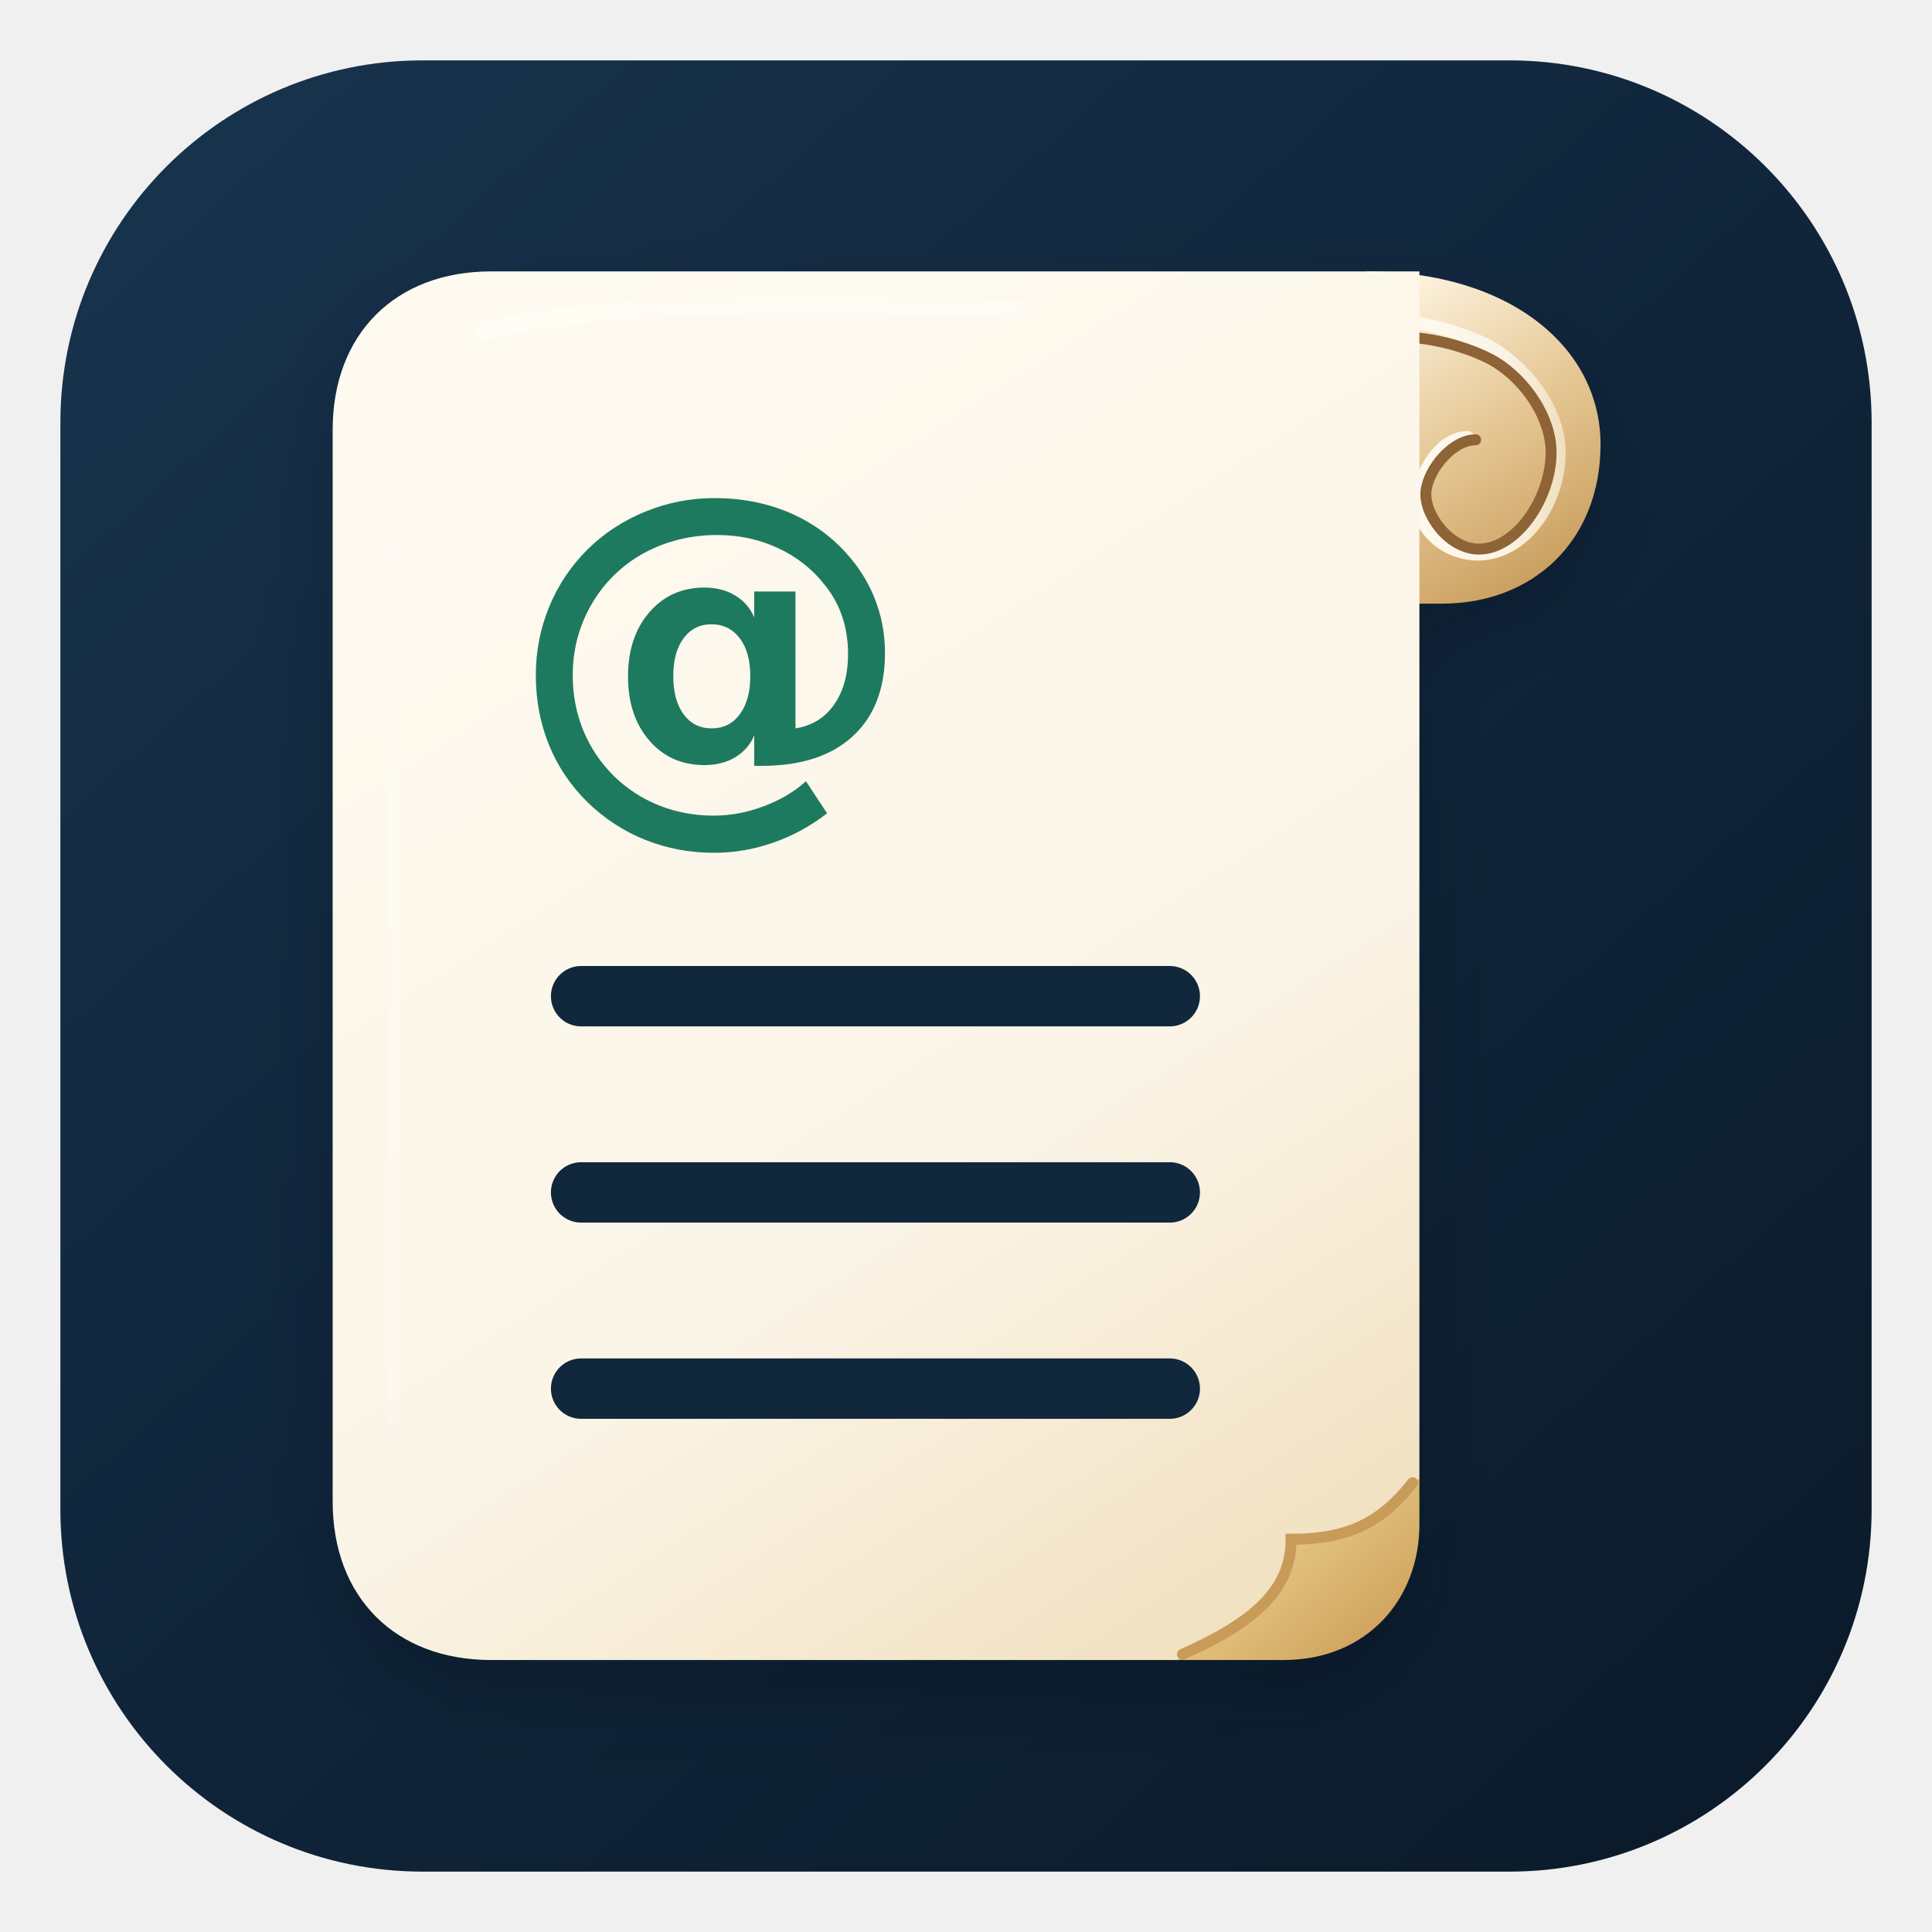
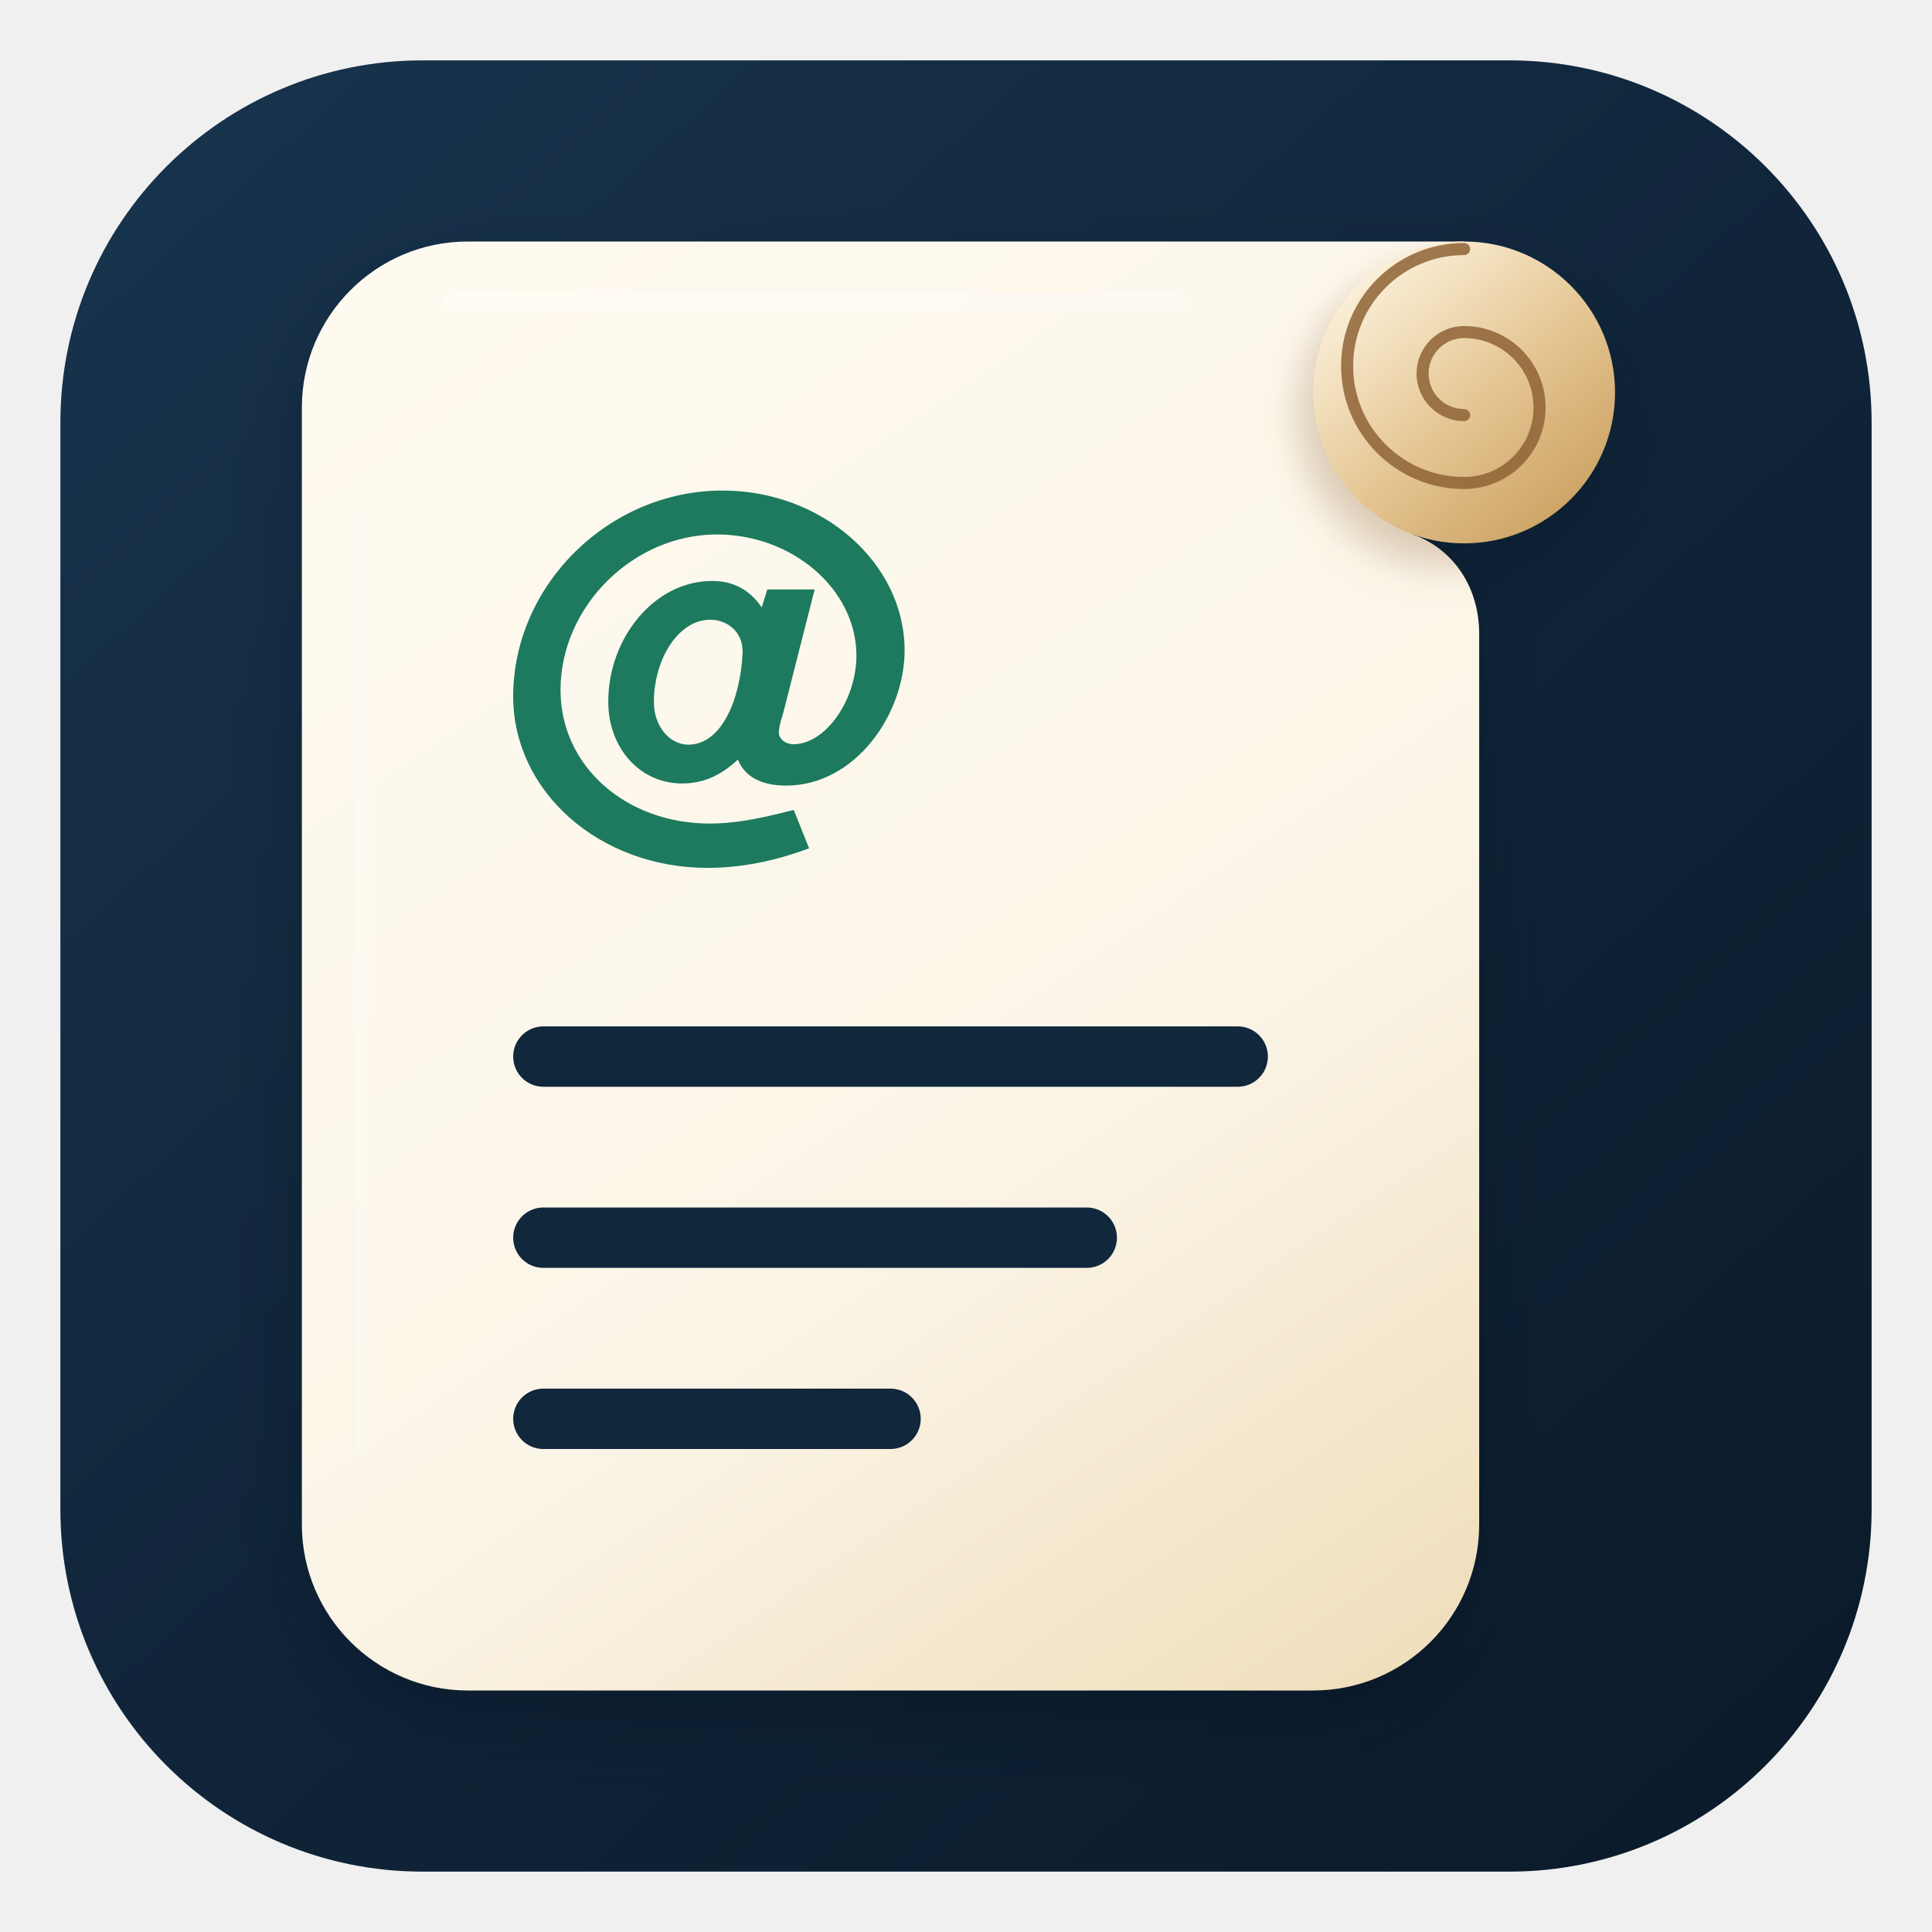
- <svg xmlns="http://www.w3.org/2000/svg" xmlns:xlink="http://www.w3.org/1999/xlink" version="1.1" viewBox="0 0 256 256" id="svg26">
-   <defs id="defs13">
-     <linearGradient id="navy" x1="28" y1="20" x2="226" y2="240" gradientUnits="userSpaceOnUse">
-       <stop offset="0" stop-color="#17324b" id="stop1" />
-       <stop offset="0.5" stop-color="#10253a" id="stop2" />
-       <stop offset="1" stop-color="#0b1b2b" id="stop3" />
+ <svg xmlns="http://www.w3.org/2000/svg" viewBox="0 0 256 256">
+   <defs>
+     <linearGradient gradientUnits="userSpaceOnUse" id="navy" x1="28" y1="20" x2="226" y2="240">
+       <stop offset="0" stop-color="#17324b" />
+       <stop offset="0.5" stop-color="#10253a" />
+       <stop offset="1" stop-color="#0b1b2b" />
    </linearGradient>
-     <linearGradient id="paper" x1="60" y1="40" x2="174" y2="218" gradientUnits="userSpaceOnUse">
-       <stop offset="0" stop-color="#fffaf0" id="stop4" />
-       <stop offset="0.62" stop-color="#fbf5e8" id="stop5" />
-       <stop offset="1" stop-color="#f0dfbd" id="stop6" />
+     <linearGradient gradientUnits="userSpaceOnUse" id="paper" x1="56" y1="36" x2="182" y2="222">
+       <stop offset="0" stop-color="#fffaf0" />
+       <stop offset="0.62" stop-color="#fbf5e8" />
+       <stop offset="1" stop-color="#f0dfbd" />
    </linearGradient>
-     <linearGradient id="roll" x1="181" y1="38" x2="211" y2="82" gradientUnits="userSpaceOnUse" gradientTransform="matrix(1,0,0,0.9171843,0,2.981367)">
-       <stop offset="0" stop-color="#fff7e5" id="stop7" />
-       <stop offset="0.5" stop-color="#e5c693" id="stop8" />
-       <stop offset="1" stop-color="#c49653" id="stop9" />
+     <linearGradient gradientUnits="userSpaceOnUse" id="roll" x1="180.0" y1="32" x2="214" y2="72">
+       <stop offset="0" stop-color="#fff7e5" />
+       <stop offset="0.5" stop-color="#e5c693" />
+       <stop offset="1" stop-color="#c49653" />
    </linearGradient>
-     <linearGradient id="fold" x1="160" y1="185" x2="190" y2="220" gradientUnits="userSpaceOnUse">
-       <stop offset="0" stop-color="#f5e5bd" id="stop10" />
-       <stop offset="0.55" stop-color="#dfbd79" id="stop11" />
-       <stop offset="1" stop-color="#c8954f" id="stop12" />
-     </linearGradient>
-     <filter id="shadow" x="-0.071" y="-0.065" width="1.143" height="1.158" color-interpolation-filters="sRGB">
-       <feGaussianBlur in="SourceAlpha" stdDeviation="5" result="blur" id="feGaussianBlur12" />
-       <feOffset in="blur" dx="0" dy="5" result="offsetBlur" id="feOffset12" />
-       <feFlood flood-color="#020914" flood-opacity="0.25" result="shadowColor" id="feFlood12" />
-       <feComposite in="shadowColor" in2="offsetBlur" operator="in" result="shadow" id="feComposite12" />
-       <feMerge id="feMerge13">
-         <feMergeNode in="shadow" id="feMergeNode12" />
-         <feMergeNode in="SourceGraphic" id="feMergeNode13" />
+     <filter x="-0.1" y="-0.1" id="shadow" width="1.2" height="1.2" color-interpolation-filters="sRGB">
+       <feGaussianBlur stdDeviation="5" in="SourceAlpha" result="blur" />
+       <feOffset dx="0" dy="5" in="blur" result="offsetBlur" />
+       <feFlood flood-opacity="0.25" flood-color="#020914" result="shadowColor" />
+       <feComposite in2="offsetBlur" operator="in" in="shadowColor" result="shadow" />
+       <feMerge>
+         <feMergeNode in="shadow" />
+         <feMergeNode in="SourceGraphic" />
      </feMerge>
    </filter>
+     <filter x="-0.2" y="-0.2" id="soften" width="1.4" height="1.4">
+       <feGaussianBlur stdDeviation="2.5" />
+     </filter>
    <clipPath id="paperClip">
-       <path d="M65 36H188V196C184 201 179 204 171 204C171 211 165 216 156 220H65C52.3 220 44 211.7 44 199V57C44 44.3 52.3 36 65 36Z" id="path13" />
+       <path d="M 62 32 H 194 L 194 52 L 187.16 70.794 C 192.798 72.846 196 78 196 84 V 202 A 22 22 0 0 1 174 224 H 62 A 22 22 0 0 1 40 202 V 54 A 22 22 0 0 1 62 32 Z " />
    </clipPath>
-     <linearGradient xlink:href="#paper" id="linearGradient28" x1="186.831" y1="58.819" x2="205.725" y2="58.819" gradientUnits="userSpaceOnUse" gradientTransform="matrix(1.209629,0,0,1.151064,-41.4482,-9.103937)" />
  </defs>
-   <rect x="8" y="8" width="240" height="240" rx="48" fill="url(#navy)" id="rect13" />
-   <g filter="url(#shadow)" id="g22" transform="translate(0.07950311,-0.03975155)">
-     <path d="m 181,36 c 19,0 31,10.089 31,22.93 0,12.841 -9,21.095 -21,21.095 h -10 z" fill="url(#roll)" id="path14" style="fill:url(#roll);stroke-width:0.958" />
-     <path d="m 185.424,42.51 c 5.896,0.676 10.546,2.669 12.215,3.663 5.003,2.978 8.886,8.609 8.886,13.787 0,6.906 -4.731,13.496 -10.78,13.496 -4.839,0 -8.325,-4.067 -7.92,-7.498 0.408,-3.453 2.974,-7.938 6.603,-7.938" fill="none" stroke="#8e6335" stroke-width="1.711" stroke-linecap="round" id="path27" style="fill:none;fill-opacity:1;stroke:url(#linearGradient28)" />
-     <path d="m 188.005,44.84 c 4.874,0.587 8.718,2.319 10.098,3.182 4.136,2.588 7.346,7.479 7.346,11.978 0,6 -4.562,12.799 -9.562,12.799 -4,0 -7.347,-4.705 -7.012,-7.687 0.337,-3 3.574,-6.799 6.574,-6.799" fill="none" stroke="#8e6335" stroke-width="1.45" stroke-linecap="round" id="path16" />
-     <path d="m 156,220 h 14 c 11,0 18,-8 18,-18 v -6 c -4,5 -9,8 -17,8 0,7 -6,12 -15,16 z" fill="url(#fold)" id="path17" style="fill:url(#fold)" />
-     <path d="m 65,36 h 123 v 160 c -4,5 -9,8 -17,8 0,7 -6,12 -15,16 H 65 C 52.3,220 44,211.7 44,199 V 57 C 44,44.3 52.3,36 65,36 Z" fill="url(#paper)" id="path18" style="fill:url(#paper)" />
-     <path d="M 187.106,196.507 C 183.106,201.507 179,204 171,204 c 0,7 -5.404,11.245 -14.404,15.245" fill="none" stroke="#c89b59" stroke-width="1.45" stroke-linecap="round" id="path19" />
-     <path d="m 64,44 c 14,-4 43,-4 71,-3" fill="none" stroke="#ffffff" stroke-width="2.4" stroke-linecap="round" opacity="0.34" clip-path="url(#paperClip)" id="path21" />
-     <path d="M 52,73 V 188" fill="none" stroke="#ffffff" stroke-width="1.8" stroke-linecap="round" opacity="0.22" clip-path="url(#paperClip)" id="path22" />
+   <rect x="8" y="8" width="240" height="240" rx="48" fill="url(#navy)" />
+   <g filter="url(#shadow)">
+     <path d="M 62 32 H 194 L 194 52 L 187.16 70.794 C 192.798 72.846 196 78 196 84 V 202 A 22 22 0 0 1 174 224 H 62 A 22 22 0 0 1 40 202 V 54 A 22 22 0 0 1 62 32 Z " fill="url(#paper)" />
+     <path stroke="#ffffff" stroke-width="2.4" opacity="0.34" clip-path="url(#paperClip)" d="M 60 40 H 156" stroke-linecap="round" fill="none" />
+     <path stroke="#ffffff" stroke-width="1.8" opacity="0.22" clip-path="url(#paperClip)" d="M 48 69 V 192" stroke-linecap="round" fill="none" />
+     <circle filter="url(#soften)" opacity="0.3" clip-path="url(#paperClip)" cx="192" cy="55" r="20" fill="#8e6335" />
+     <circle cx="194" cy="52" r="20" fill="url(#roll)" />
+     <path stroke="#8e6335" stroke-width="1.6" opacity="0.85" d="M 194 33 A 15.5 15.5 0 0 0 194 64 A 10.0 10.0 0 0 0 194 44 A 5.5 5.5 0 0 0 194 55" stroke-linecap="round" fill="none" />
  </g>
-   <g transform="translate(-7 -3)" fill="#1d7a5e" clip-path="url(#paperClip)" id="g23">
-     <path d="M96.212 92.580Q96.212 95.795 97.585 97.654Q98.959 99.513 101.312 99.513Q103.639 99.513 105.029 97.645Q106.419 95.770 106.419 92.580Q106.419 89.406 105.013 87.564Q103.614 85.722 101.261 85.722Q98.959 85.722 97.585 87.564Q96.212 89.406 96.212 92.580ZM106.939 100.451Q106.151 102.309 104.410 103.348Q102.676 104.378 100.349 104.378Q95.844 104.378 93.030 101.120Q90.217 97.863 90.217 92.630Q90.217 87.396 93.039 84.131Q95.869 80.857 100.349 80.857Q102.676 80.857 104.410 81.903Q106.151 82.950 106.939 84.801V81.376H112.406V99.513Q115.655 99.010 117.514 96.381Q119.373 93.752 119.373 89.649Q119.373 87.028 118.611 84.742Q117.849 82.448 116.308 80.539Q113.821 77.348 110.087 75.623Q106.361 73.890 102.023 73.890Q98.984 73.890 96.212 74.694Q93.441 75.489 91.079 77.030Q87.211 79.601 85.050 83.670Q82.890 87.731 82.890 92.471Q82.890 96.373 84.288 99.789Q85.695 103.197 88.333 105.818Q90.954 108.380 94.337 109.728Q97.728 111.076 101.580 111.076Q104.870 111.076 108.169 109.846Q111.469 108.615 113.796 106.521L116.593 110.767Q113.327 113.304 109.467 114.652Q105.607 116.000 101.630 116.000Q96.790 116.000 92.494 114.283Q88.207 112.567 84.858 109.301Q81.508 106.027 79.750 101.723Q78.000 97.419 78.000 92.471Q78.000 87.706 79.775 83.394Q81.559 79.073 84.858 75.799Q88.149 72.559 92.528 70.784Q96.916 69.000 101.630 69.000Q107.491 69.000 112.281 71.236Q117.070 73.471 120.286 77.683Q122.245 80.254 123.250 83.252Q124.263 86.241 124.263 89.540Q124.263 96.632 119.993 100.559Q115.731 104.478 107.960 104.478H106.939Z" id="path23" />
-   </g>
-   <g fill="none" stroke="#10273c" stroke-width="8" stroke-linecap="round" id="g26">
-     <path d="M77 132H155" id="path24" />
-     <path d="M77 158H155" id="path25" />
-     <path d="M77 184H155" id="path26" />
+   <path transform="translate(65.68362 106.8644) scale(0.05649718 -0.05649718)" d="M 959.0 366.0 C 959.0 571.0 766.0 741.0 532.0 741.0 C 265.0 741.0 41.0 519.0 41.0 258.0 C 41.0 35.0 243.0 -144.0 497.0 -144.0 C 570.0 -144.0 650.0 -130.0 735.0 -98.0 L 699.0 -8.0 C 607.0 -32.0 553.0 -40.0 502.0 -40.0 C 305.0 -40.0 152.0 95.0 152.0 273.0 C 152.0 469.0 322.0 638.0 519.0 638.0 C 696.0 638.0 846.0 509.0 846.0 354.0 C 846.0 250.0 774.0 146.0 698.0 146.0 C 680.0 146.0 664.0 158.0 664.0 174.0 C 664.0 182.0 667.0 197.0 674.0 218.0 L 748.0 509.0 H 637.0 L 624.0 467.0 C 596.0 508.0 557.0 529.0 508.0 529.0 C 371.0 529.0 264.0 394.0 264.0 246.0 C 264.0 136.0 339.0 54.0 437.0 54.0 C 485.0 54.0 526.0 71.0 568.0 110.0 C 584.0 70.0 623.0 49.0 681.0 49.0 C 843.0 49.0 959.0 216.0 959.0 366.0 Z  M 579.0 360.0 C 574.0 252.0 530.0 145.0 452.0 145.0 C 407.0 145.0 371.0 189.0 371.0 245.0 C 371.0 345.0 428.0 438.0 503.0 438.0 C 546.0 438.0 579.0 407.0 579.0 365.0 Z " fill="#1d7a5e" />
+   <g stroke="#10273c" stroke-width="8" fill="none">
+     <path d="M 72 140 H 164" stroke-linecap="round" />
+     <path d="M 72 164 H 144" stroke-linecap="round" />
+     <path d="M 72 188 H 118" stroke-linecap="round" />
  </g>
</svg>
